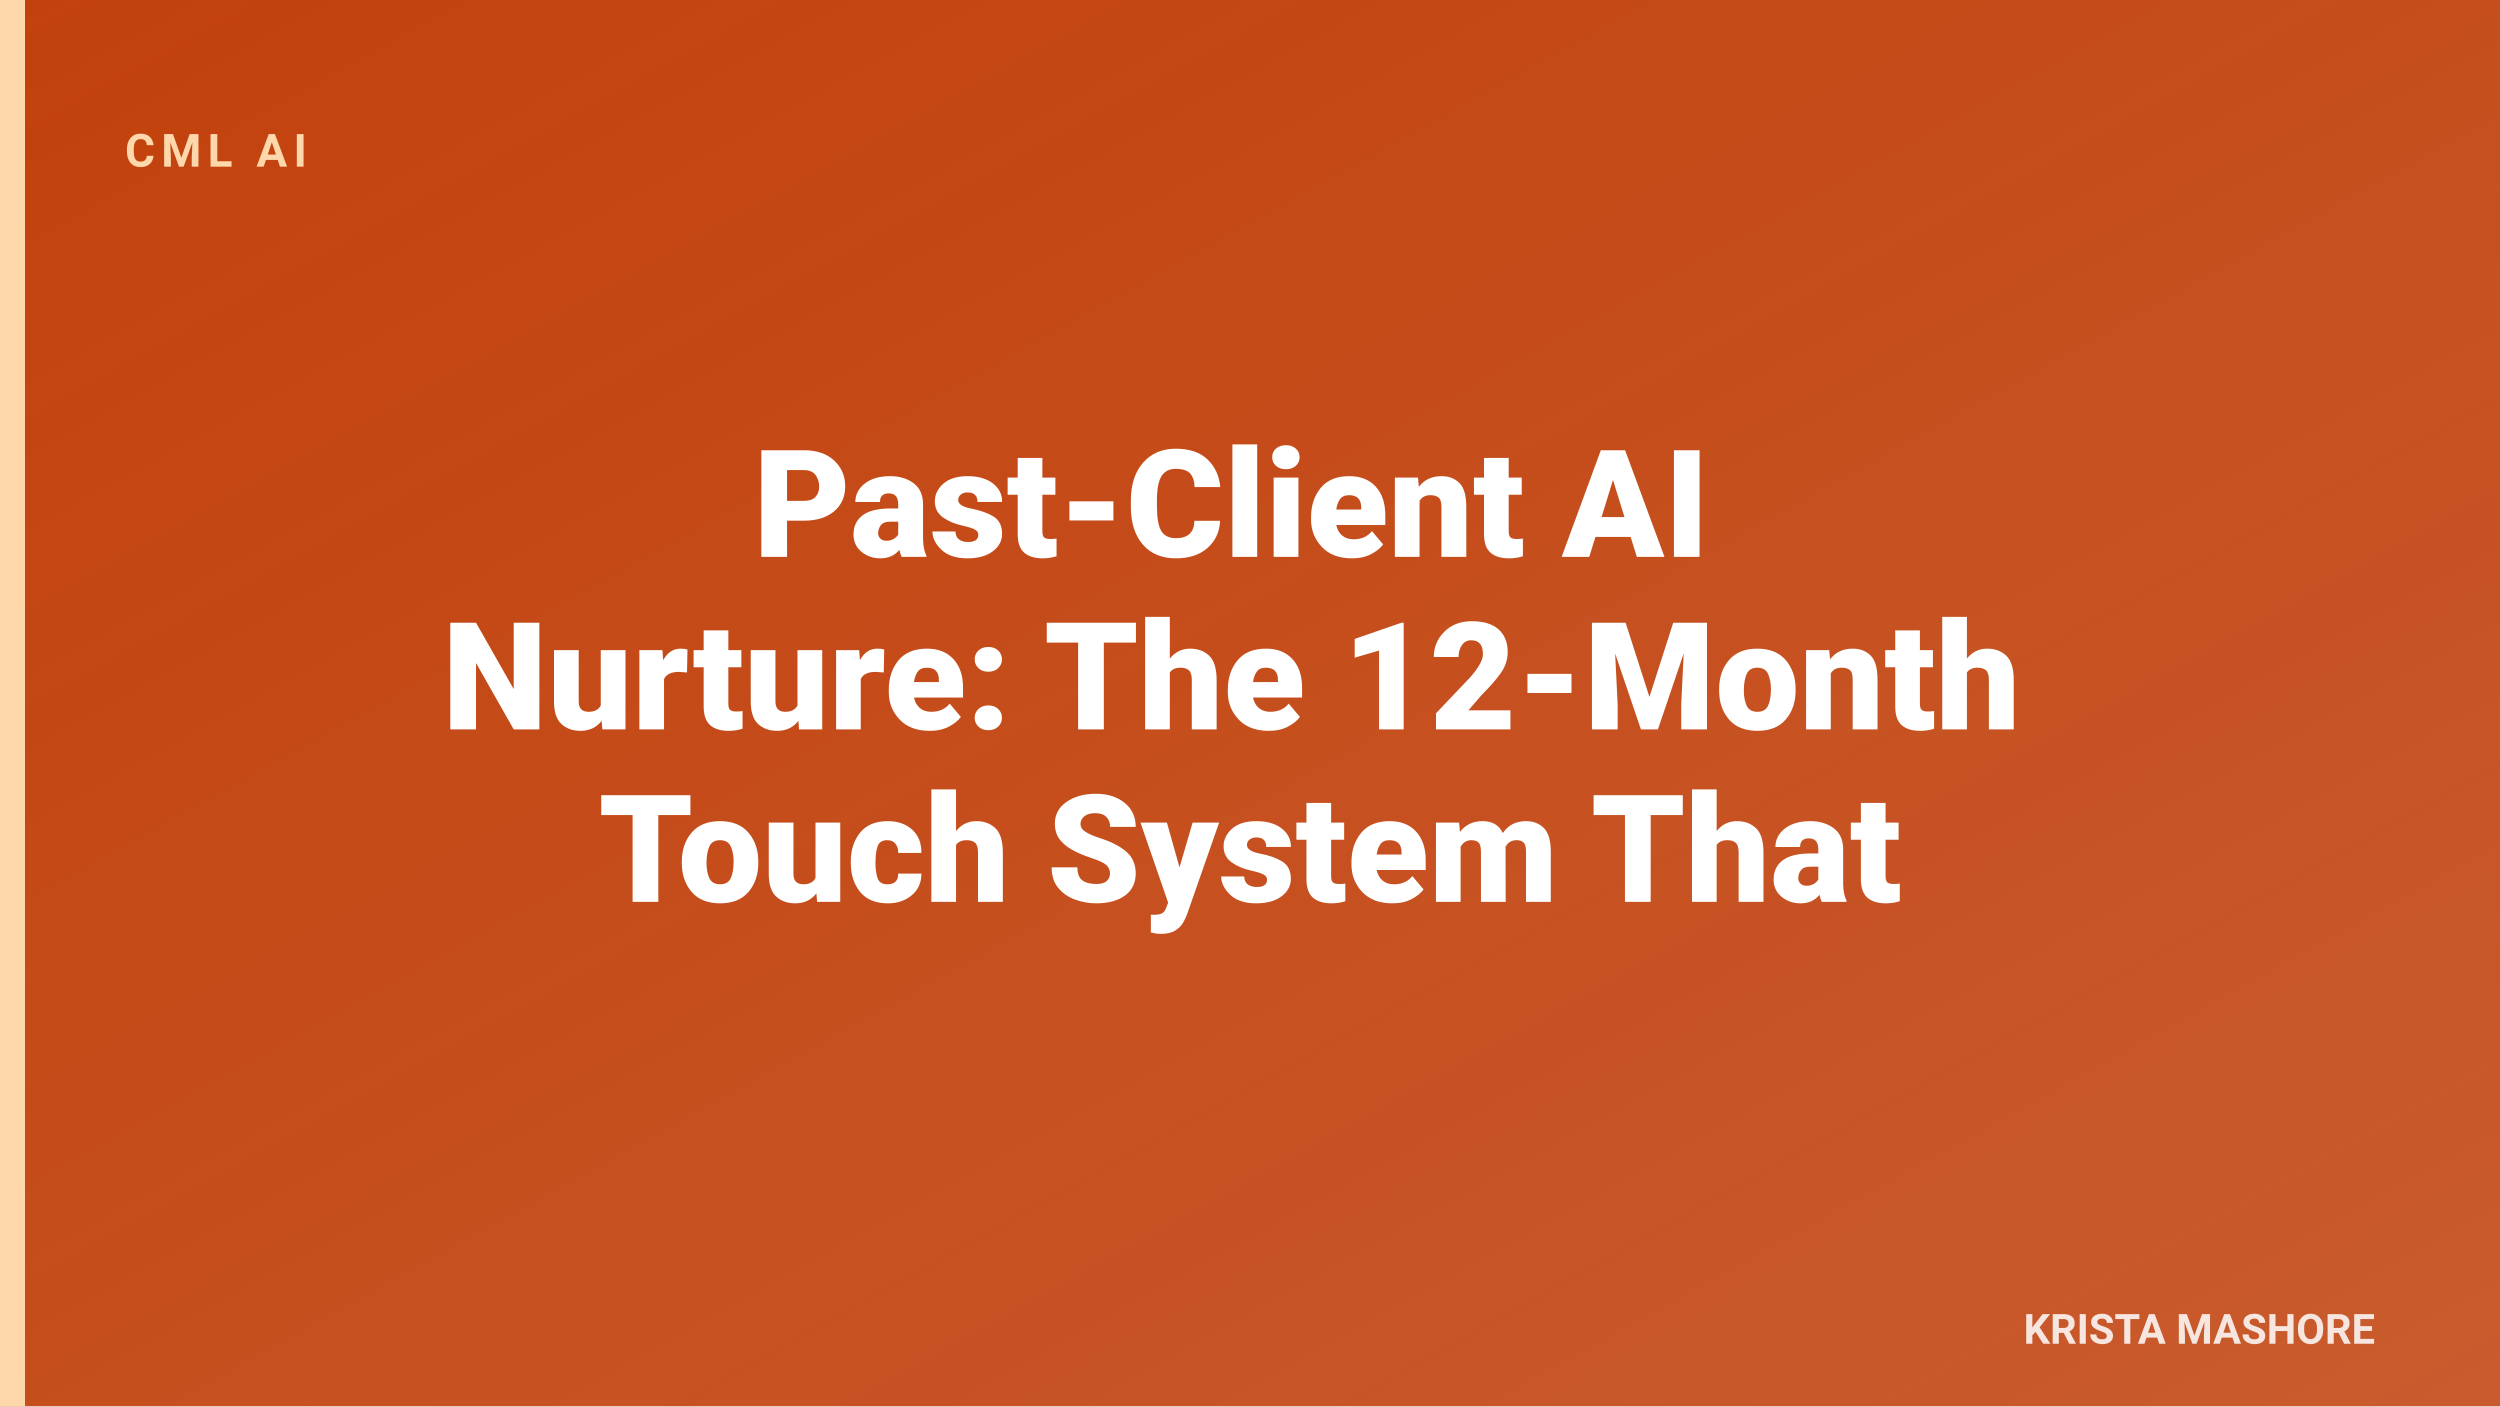
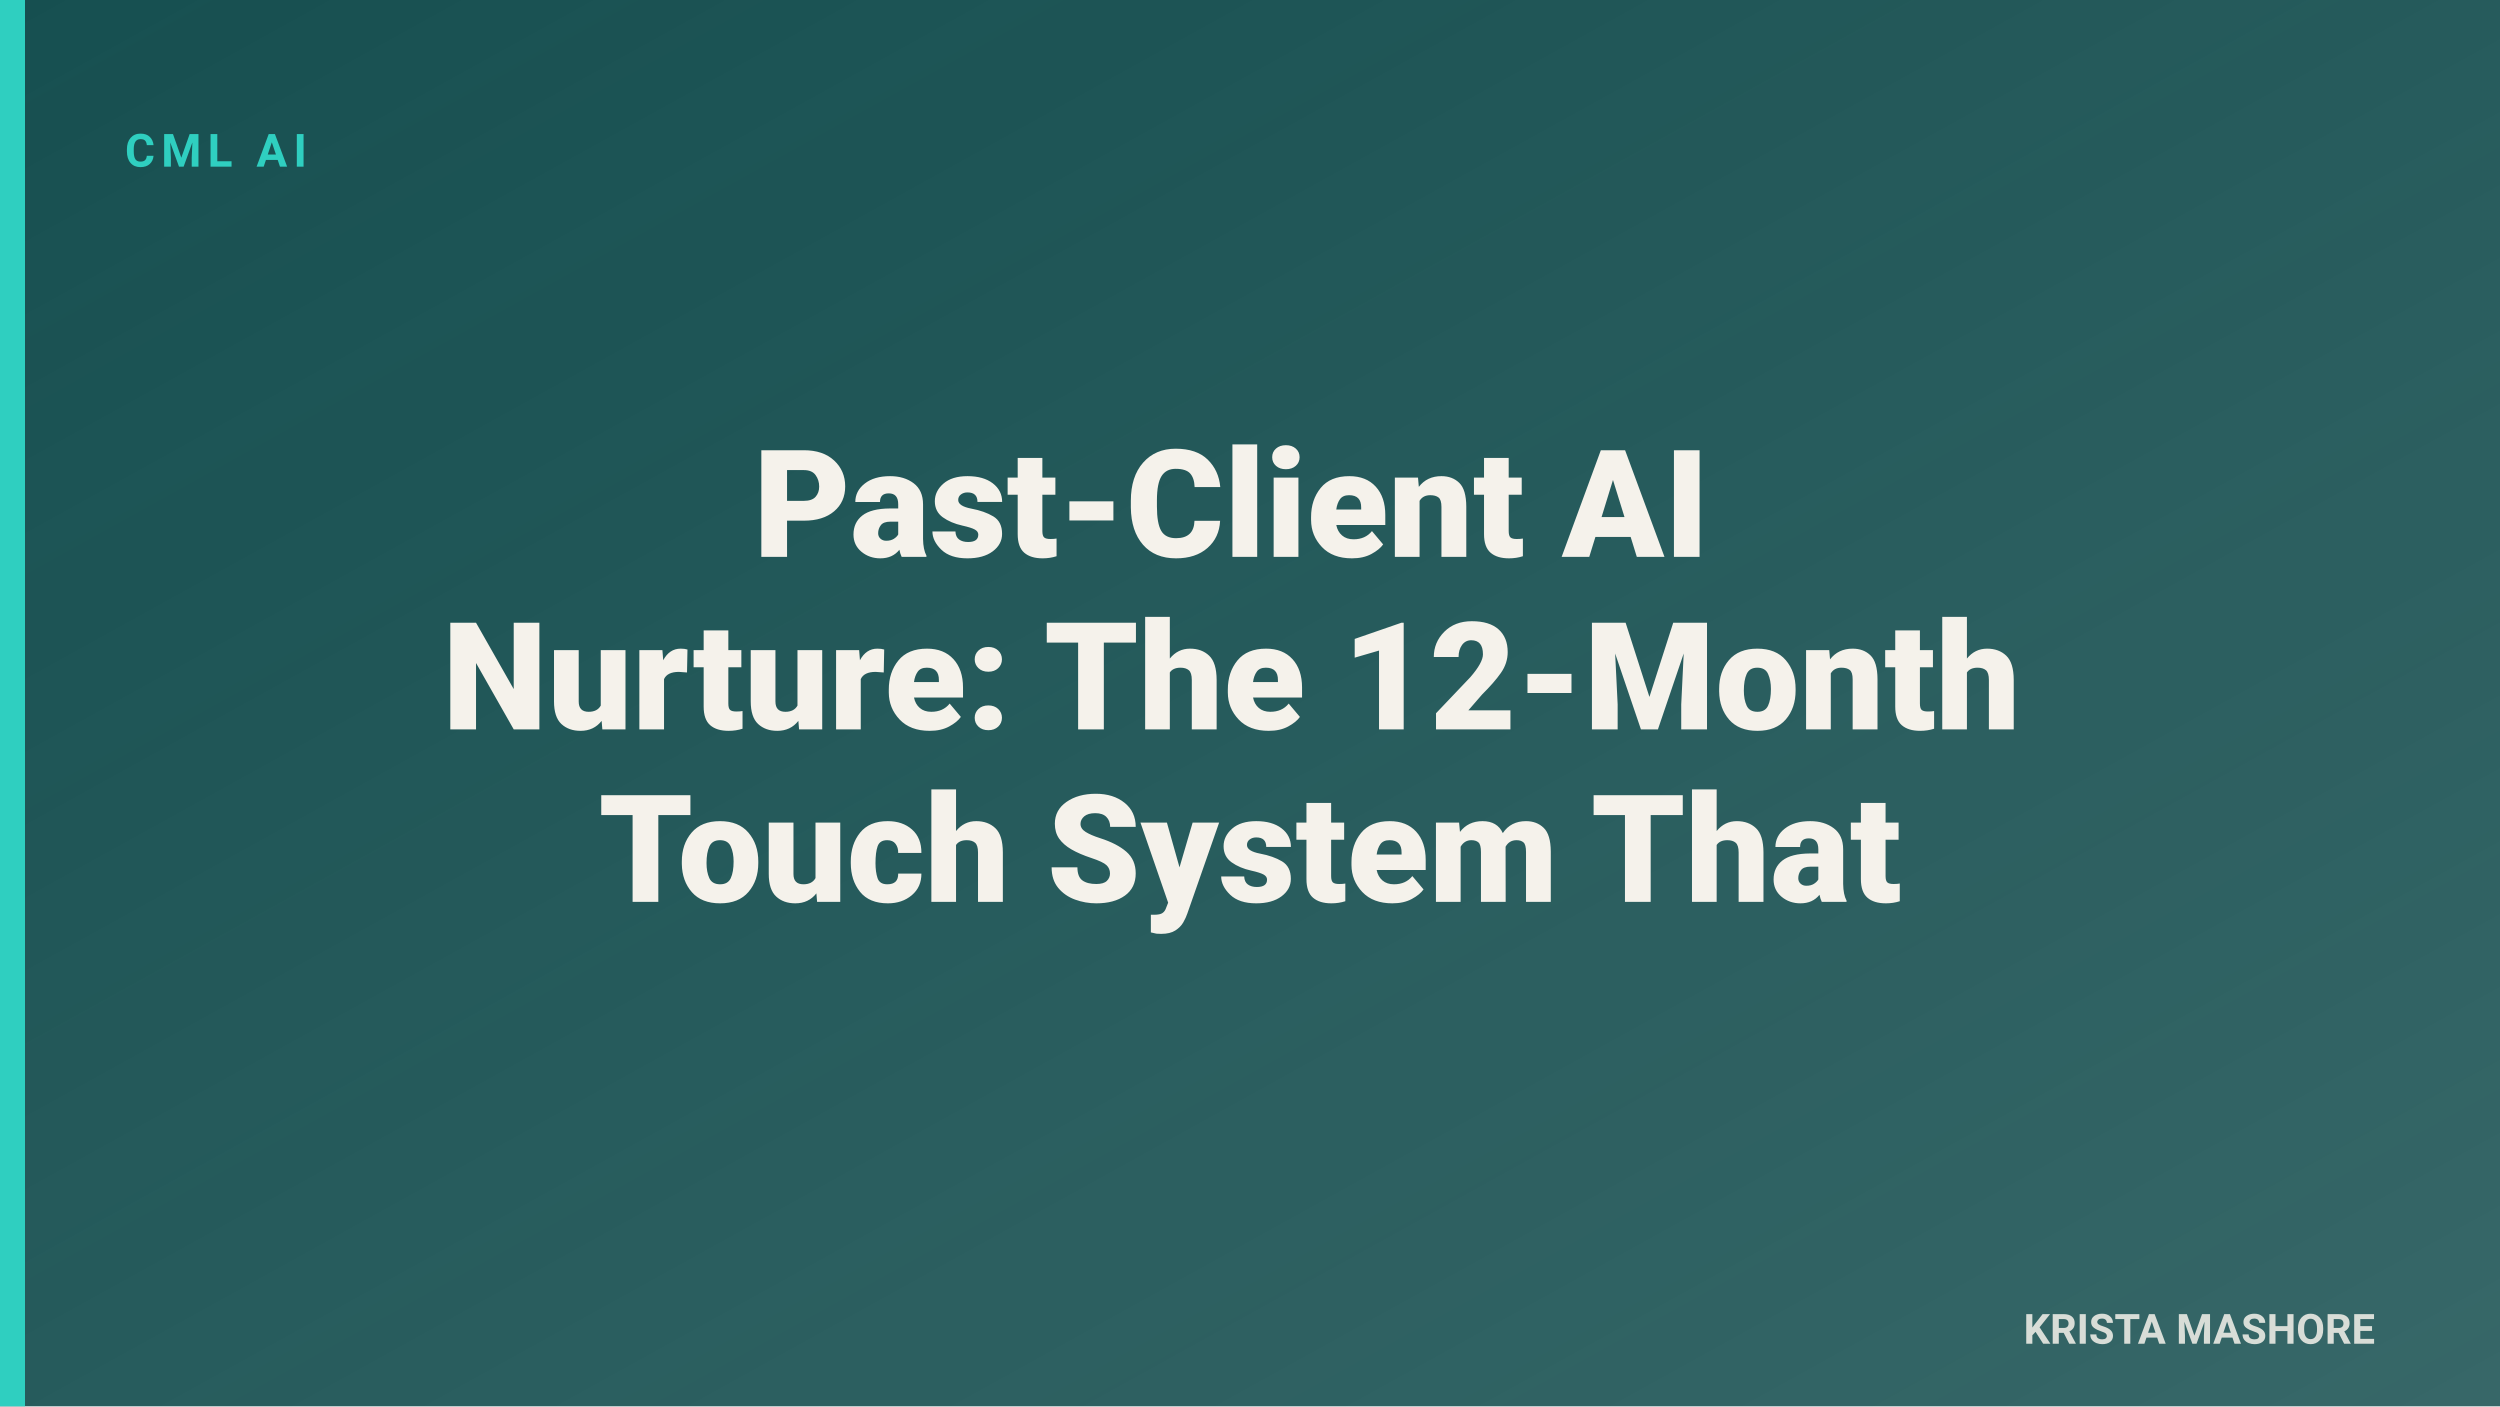
<svg xmlns="http://www.w3.org/2000/svg" width="1200" height="675" viewBox="0 0 1200 675" role="img" aria-label="Past-Client AI Nurture: The 12-Month Touch System That Brings Referrals Back">
  <defs>
    <linearGradient id="bg" x1="0%" y1="0%" x2="100%" y2="100%">
-       <stop offset="0%" stop-color="#C2410C" />
-       <stop offset="100%" stop-color="#C2410C" stop-opacity="0.85" />
+       <stop offset="0%" stop-color="#164F50" />
+       <stop offset="100%" stop-color="#164F50" stop-opacity="0.85" />
    </linearGradient>
  </defs>
  <rect width="1200" height="675" fill="url(#bg)" />
-   <rect x="0" y="0" width="12" height="675" fill="#FED7AA" />
-   <text x="60" y="80" font-family="-apple-system, BlinkMacSystemFont, 'Segoe UI', Roboto, sans-serif" font-size="22" font-weight="600" fill="#FED7AA" letter-spacing="3">CML AI</text>
-   <text font-family="-apple-system, BlinkMacSystemFont, 'Segoe UI', Roboto, sans-serif" font-size="72" font-weight="800" fill="#FFFFFF" text-anchor="middle">
+   <rect x="0" y="0" width="12" height="675" fill="#2FCFC0" />
+   <text x="60" y="80" font-family="-apple-system, BlinkMacSystemFont, 'Segoe UI', Roboto, sans-serif" font-size="22" font-weight="600" fill="#2FCFC0" letter-spacing="3">CML AI</text>
+   <text font-family="-apple-system, BlinkMacSystemFont, 'Segoe UI', Roboto, sans-serif" font-size="72" font-weight="800" fill="#F5F2EB" text-anchor="middle">
    <tspan x="600" y="267.3">Past-Client AI</tspan>
    <tspan x="600" y="350.1">Nurture: The 12-Month</tspan>
    <tspan x="600" y="432.9">Touch System That</tspan>
  </text>
-   <text x="1140" y="645" font-family="-apple-system, BlinkMacSystemFont, 'Segoe UI', Roboto, sans-serif" font-size="20" font-weight="600" fill="#FFFFFF" text-anchor="end" opacity="0.85">KRISTA MASHORE</text>
+   <text x="1140" y="645" font-family="-apple-system, BlinkMacSystemFont, 'Segoe UI', Roboto, sans-serif" font-size="20" font-weight="600" fill="#F5F2EB" text-anchor="end" opacity="0.85">KRISTA MASHORE</text>
</svg>
